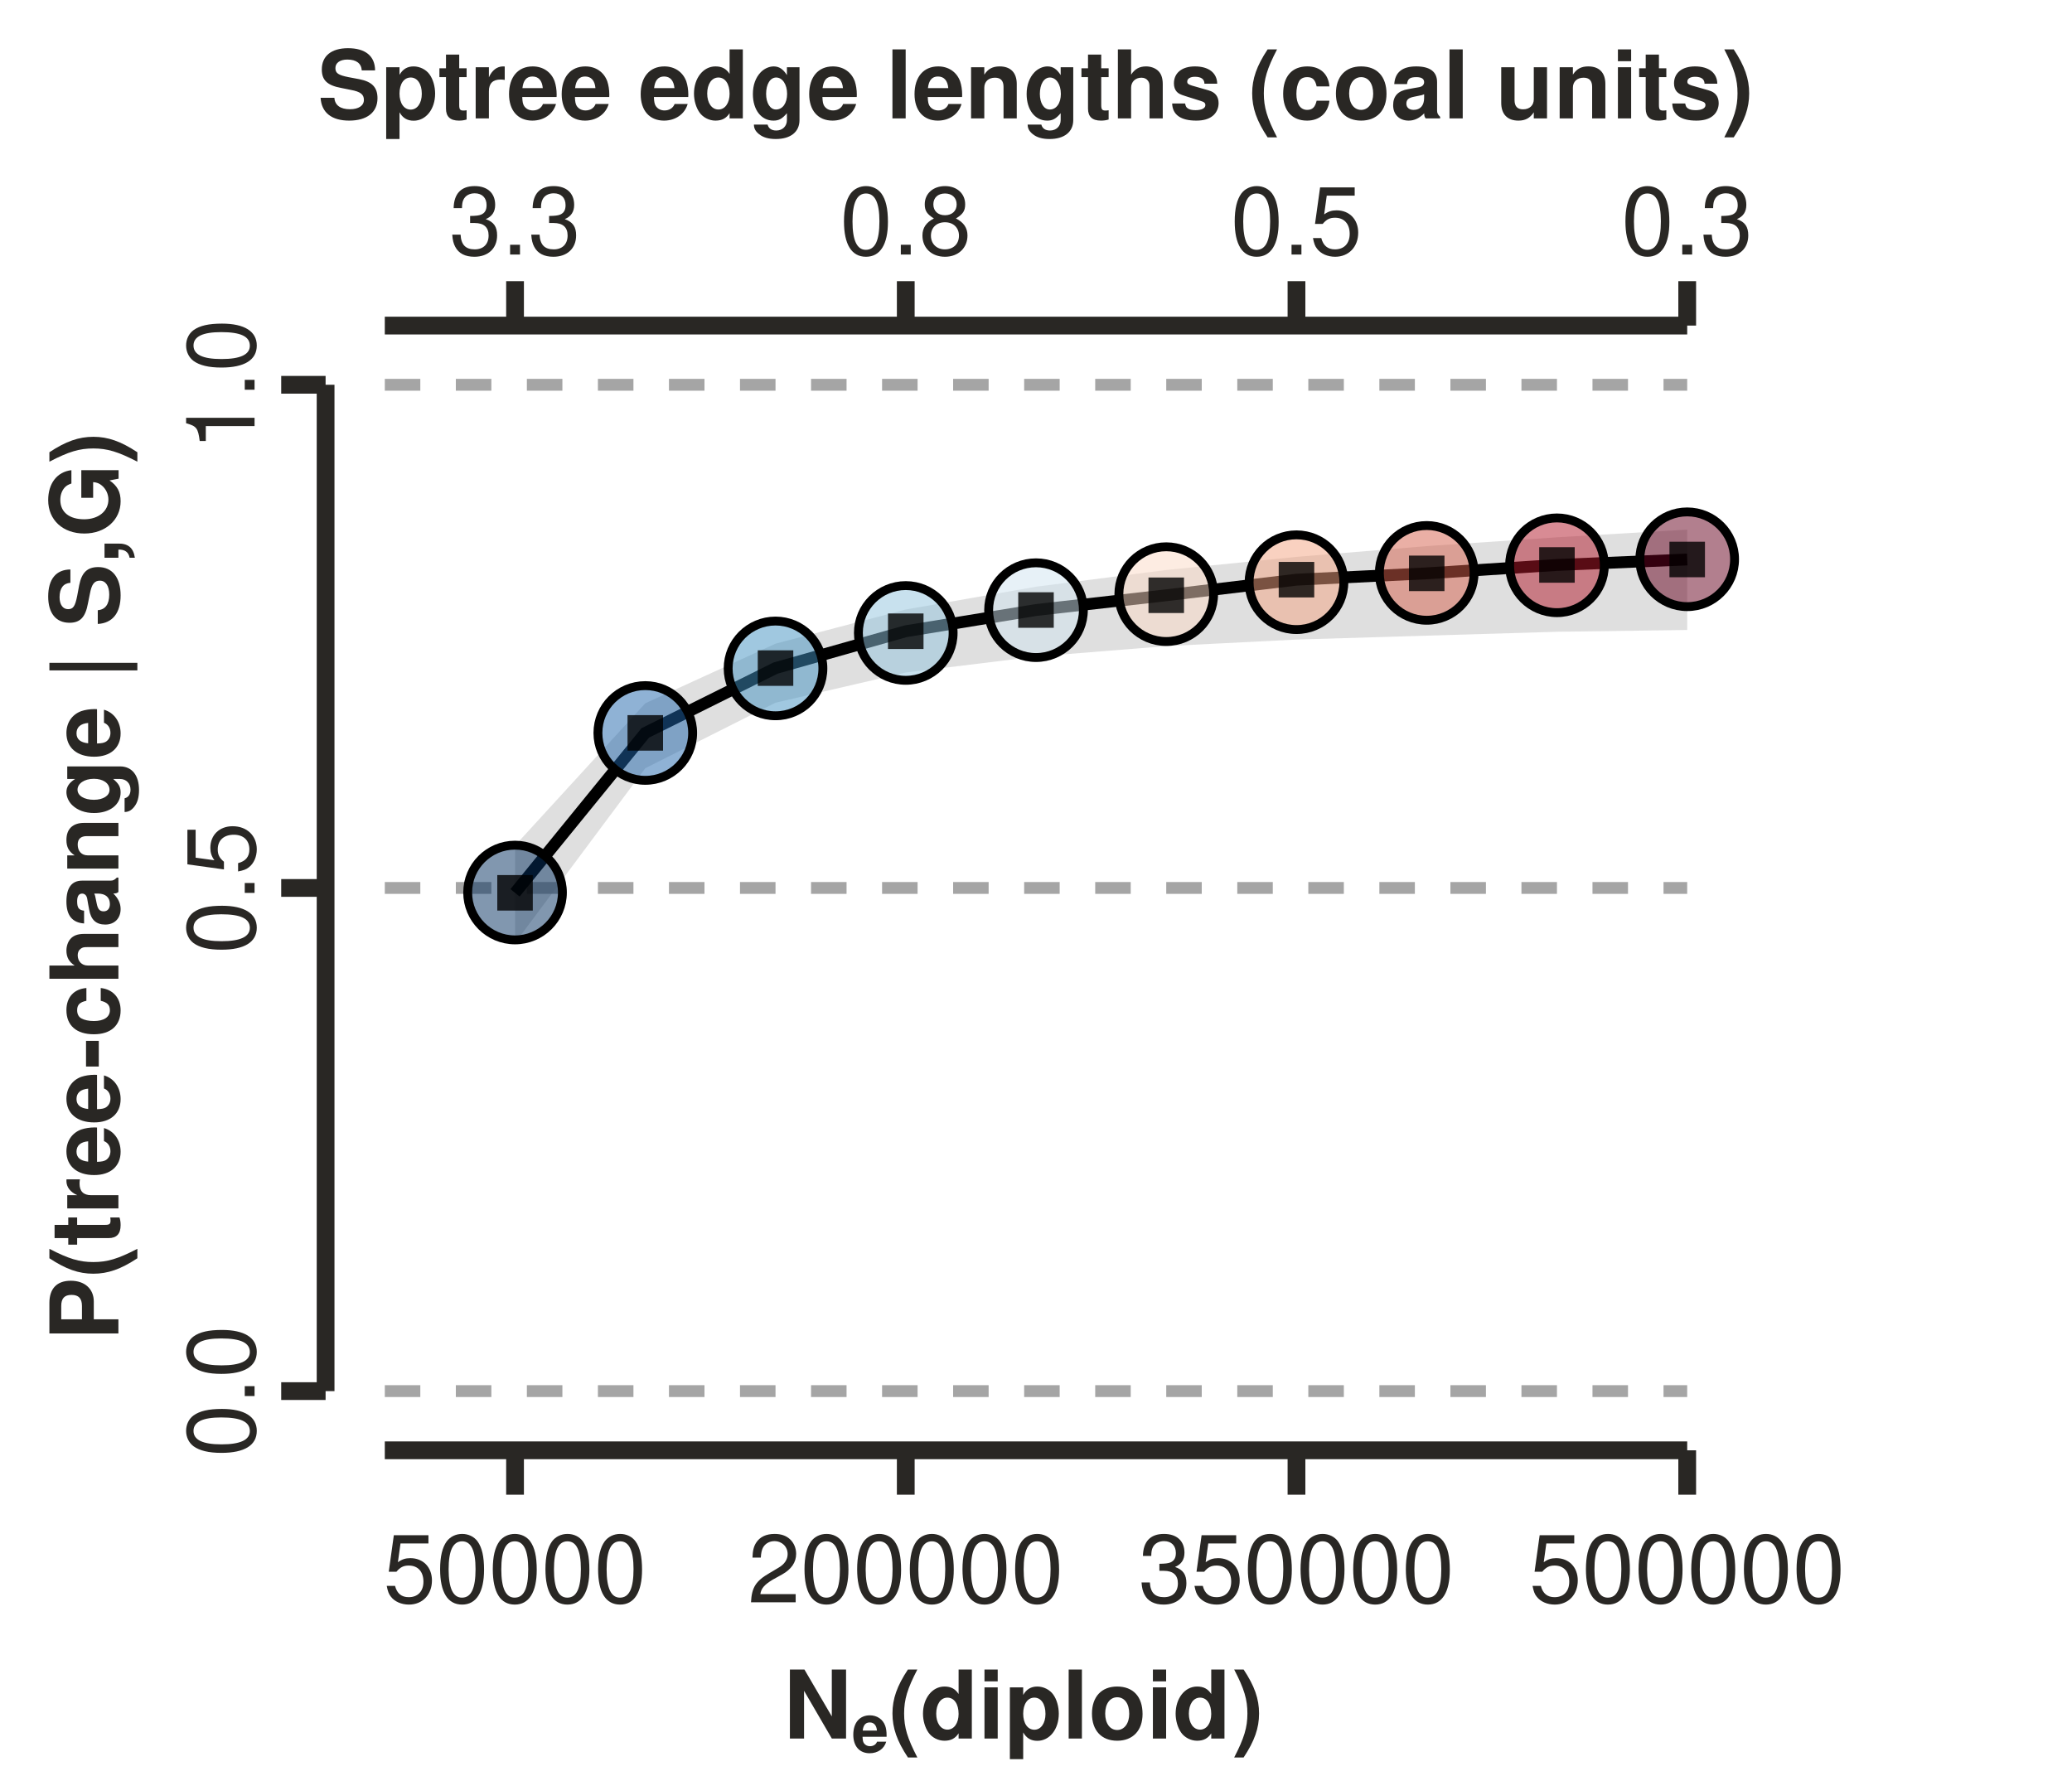
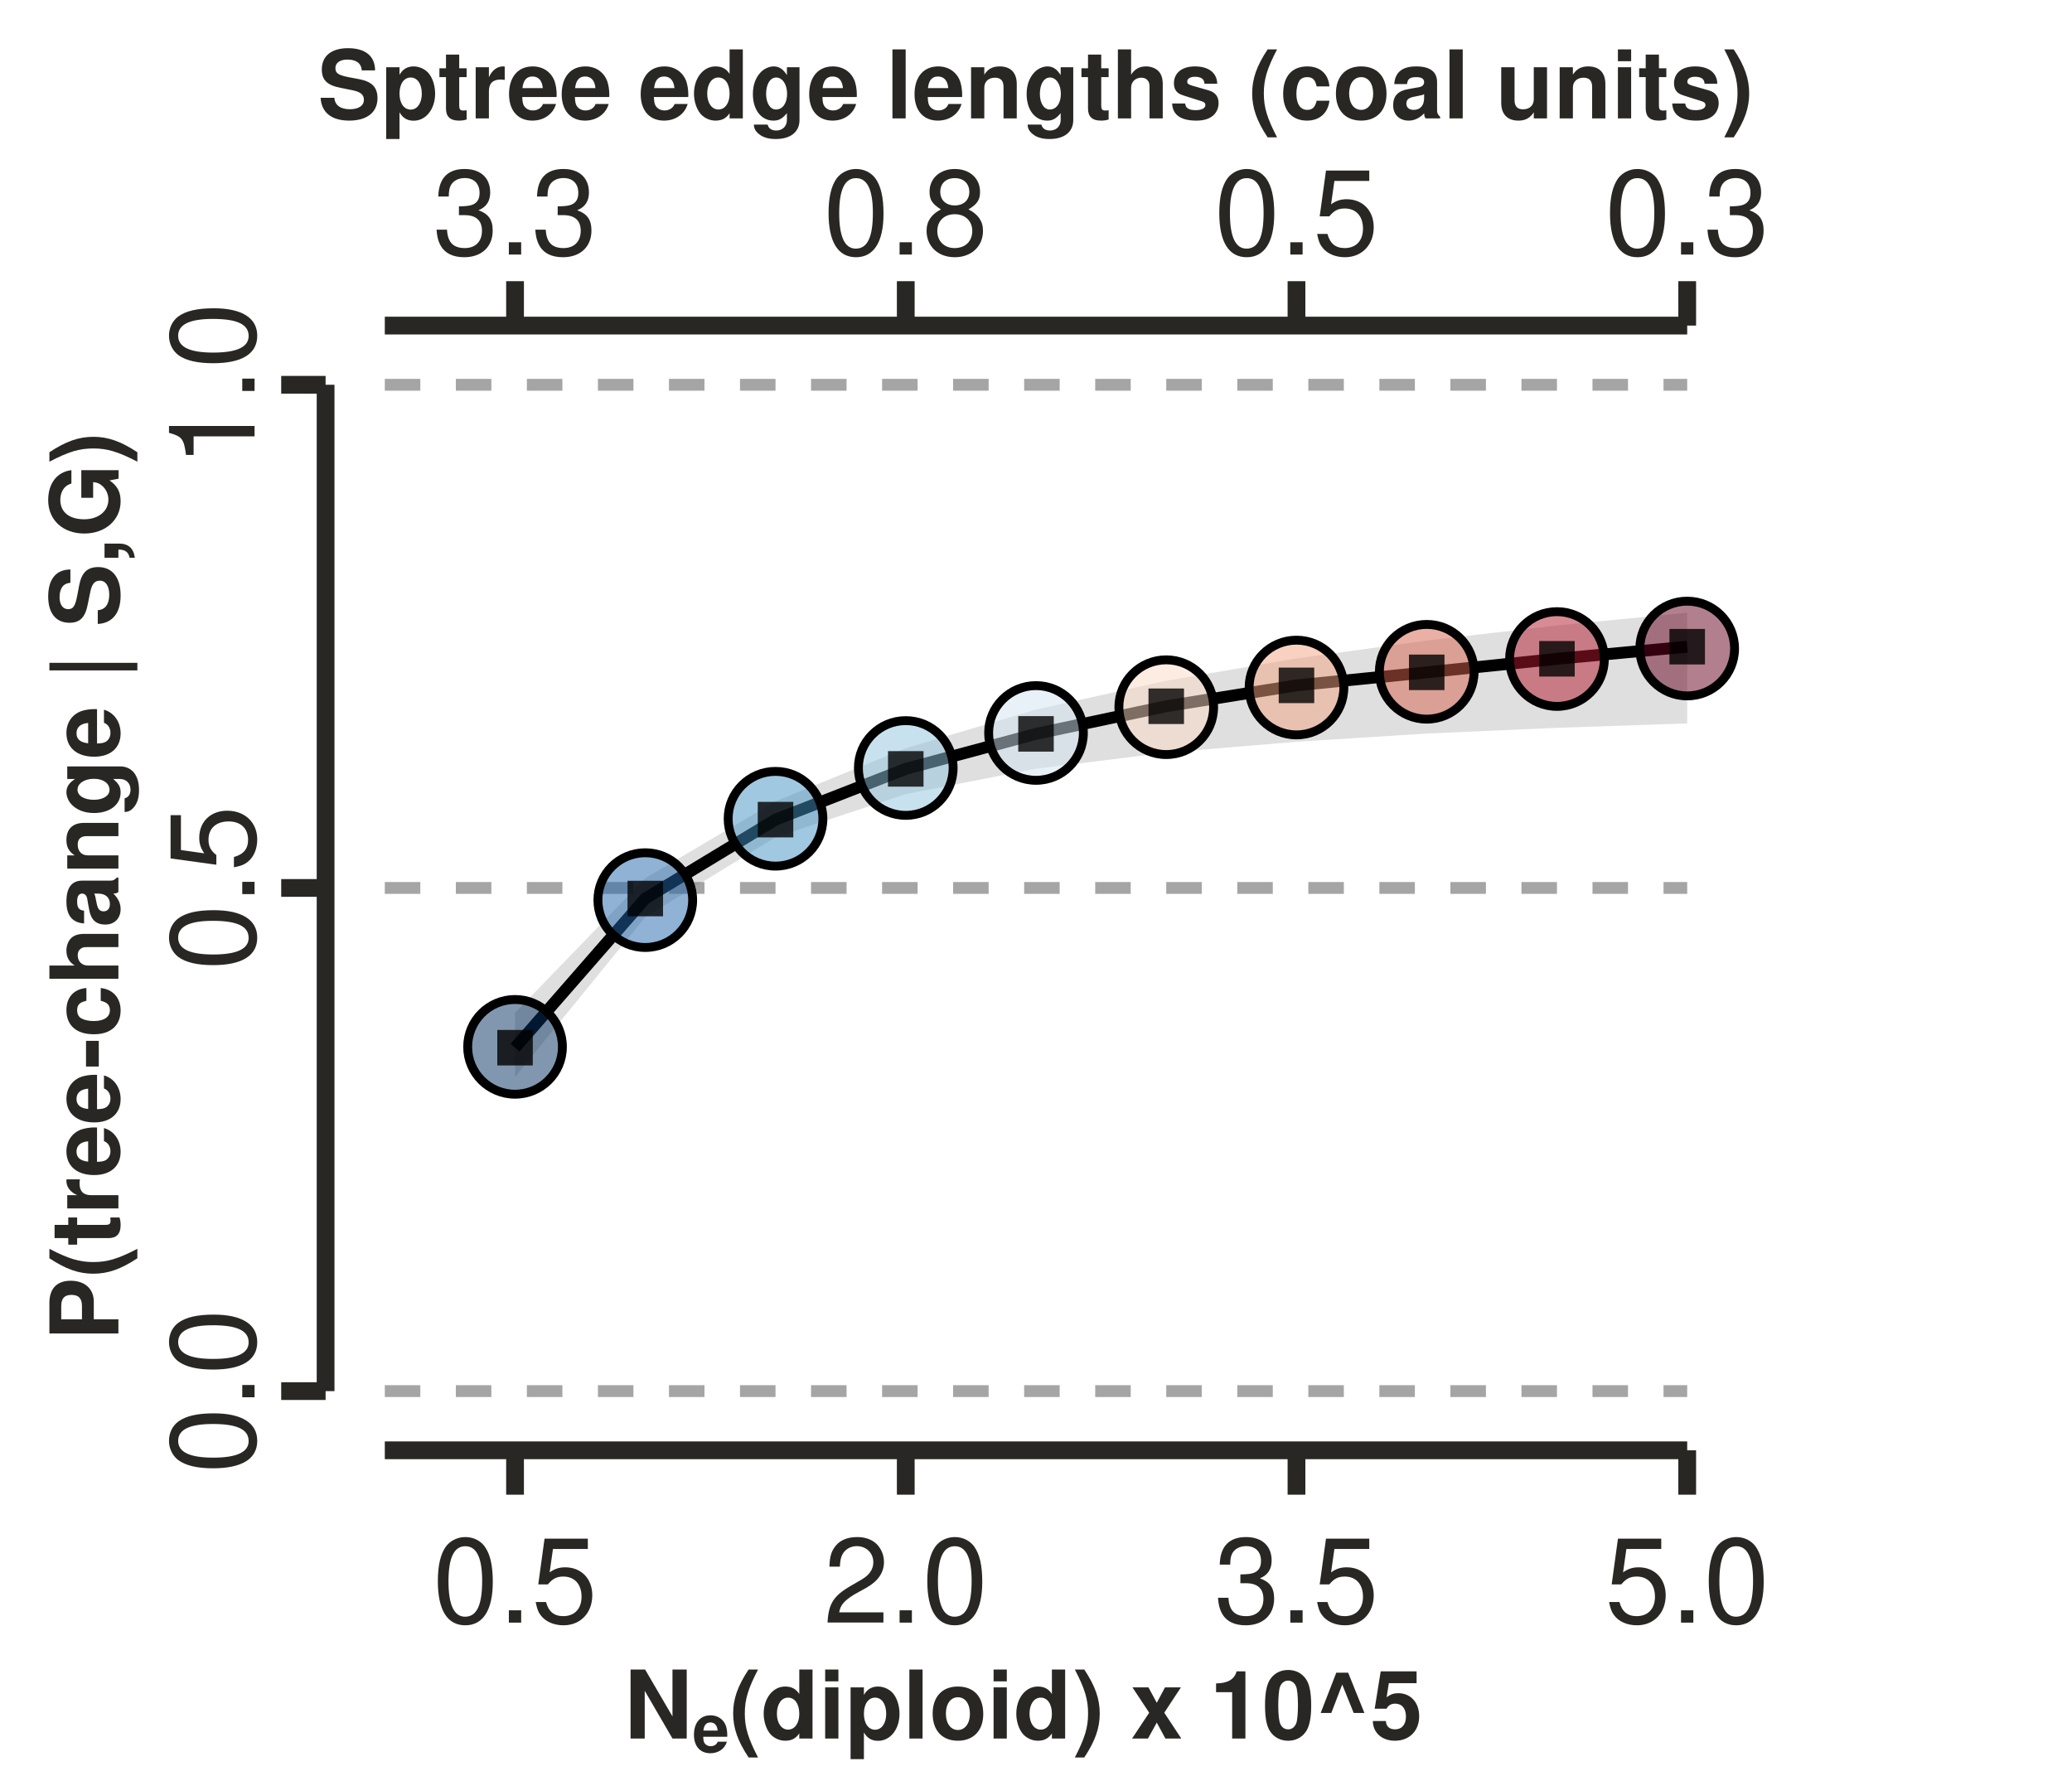
- <svg xmlns="http://www.w3.org/2000/svg" class="toyplot-canvas-Canvas" width="350.0px" height="300.0px" viewBox="0 0 350.0 300.0" preserveAspectRatio="xMidYMid meet" style="background-color:transparent;border-color:#292724;border-style:none;border-width:1.0;fill:rgb(16.1%,15.3%,14.1%);fill-opacity:1.0;font-family:Helvetica;font-size:12px;opacity:1.0;stroke:rgb(16.1%,15.3%,14.1%);stroke-opacity:1.0;stroke-width:1.0" id="t96af0b9867e445cfbddcbb50b83eff4a">
-   <g class="toyplot-coordinates-Cartesian" id="tfba37f4607d64ce38135892b249a00ca">
-     <clipPath id="td25f7f179d654709803302ae8163bfdc">
+ <svg xmlns="http://www.w3.org/2000/svg" class="toyplot-canvas-Canvas" width="350.0px" height="300.0px" viewBox="0 0 350.0 300.0" preserveAspectRatio="xMidYMid meet" style="background-color:transparent;border-color:#292724;border-style:none;border-width:1.0;fill:rgb(16.1%,15.3%,14.1%);fill-opacity:1.0;font-family:Helvetica;font-size:12px;opacity:1.0;stroke:rgb(16.1%,15.3%,14.1%);stroke-opacity:1.0;stroke-width:1.0" id="tf201a80c4a7d48dcbfb09c269ca99040">
+   <g class="toyplot-coordinates-Cartesian" id="tb09410356692425ba487a1f8a0c8f77e">
+     <clipPath id="t0a31246b5b974447ad1272b9689671ae">
      <rect x="55.0" y="55.0" width="240.0" height="190.0" />
    </clipPath>
-     <g clip-path="url(#td25f7f179d654709803302ae8163bfdc)">
-       <g class="toyplot-mark-AxisLines" style="stroke:rgb(50.2%,50.2%,50.2%);stroke-dasharray:6,6;stroke-opacity:0.7;stroke-width:2" id="tbdc8fbac77c14aff8fed35264a281728">
+     <g clip-path="url(#t0a31246b5b974447ad1272b9689671ae)">
+       <g class="toyplot-mark-AxisLines" style="stroke:rgb(50.2%,50.2%,50.2%);stroke-dasharray:6,6;stroke-opacity:0.7;stroke-width:2" id="t4054364e702b4dafb177eeaf48ec5f35">
        <g class="toyplot-Series">
          <line class="toyplot-Datum" y1="235.0" y2="235.0" x1="65.0" x2="285.0" style="opacity:1.0;stroke:rgb(50.2%,50.2%,50.2%);stroke-dasharray:6,6;stroke-opacity:0.7;stroke-width:2" />
          <line class="toyplot-Datum" y1="150.0" y2="150.0" x1="65.0" x2="285.0" style="opacity:1.0;stroke:rgb(50.2%,50.2%,50.2%);stroke-dasharray:6,6;stroke-opacity:0.7;stroke-width:2" />
          <line class="toyplot-Datum" y1="65.0" y2="65.0" x1="65.0" x2="285.0" style="opacity:1.0;stroke:rgb(50.2%,50.2%,50.2%);stroke-dasharray:6,6;stroke-opacity:0.7;stroke-width:2" />
        </g>
      </g>
-       <g class="toyplot-mark-FillBoundaries" style="stroke:none" id="tf4b5c284a25143ebb170b13b5205ae03">
-         <polygon points="87.0,159.302 109.0,129.777 131.0,118.711 153.0,113.612 175.0,110.917 197.0,109.149 219.0,108.042 241.0,107.381 263.0,106.725 285.0,106.424 285.0,89.47 263.0,90.762 241.0,92.253 219.0,94.07 197.0,96.285 175.0,99.112 153.0,102.964 131.0,108.732 109.0,118.805 87.0,142.841" style="fill:rgb(50.2%,50.2%,50.2%);fill-opacity:1.0;opacity:0.25;stroke:none" />
+       <g class="toyplot-mark-FillBoundaries" style="stroke:none" id="t2c7b963903264efa9d56ee0d0fa6c7c1">
+         <polygon points="87.0,181.936 109.0,154.922 131.0,141.43 153.0,134.149 175.0,129.86 197.0,127.147 219.0,125.309 241.0,123.919 263.0,122.95 285.0,122.21 285.0,103.508 263.0,105.657 241.0,108.2 219.0,111.233 197.0,114.999 175.0,119.868 153.0,126.404 131.0,135.358 109.0,148.351 87.0,171.092" style="fill:rgb(50.2%,50.2%,50.2%);fill-opacity:1.0;opacity:0.25;stroke:none" />
      </g>
-       <g class="toyplot-mark-Plot" style="fill:none" id="t6e65f607320f460883beb437ae16141c">
+       <g class="toyplot-mark-Plot" style="fill:none" id="t116898f5b6534f51acb2ff4576dde28c">
        <g class="toyplot-Series">
-           <path d="M 87.0 150.825 L 109.0 123.808 L 131.0 112.862 L 153.0 106.635 L 175.0 103.051 L 197.0 100.559 L 219.0 97.926 L 241.0 96.856 L 263.0 95.439 L 285.0 94.514" style="stroke:rgb(0%,0%,0%);stroke-opacity:1.0;stroke-width:2.0" />
+           <path d="M 87.0 176.987 L 109.0 151.788 L 131.0 138.46 L 153.0 129.889 L 175.0 123.973 L 197.0 119.308 L 219.0 115.779 L 241.0 113.577 L 263.0 111.291 L 285.0 109.246" style="stroke:rgb(0%,0%,0%);stroke-opacity:1.0;stroke-width:2.0" />
        </g>
      </g>
-       <g class="toyplot-mark-Point" id="t051fcbf2a1a04844b0e7c93c6dd752df">
+       <g class="toyplot-mark-Point" id="t83b786bef5ec4ad4a44a8897f891bd37">
        <g class="toyplot-Series">
-           <g style="fill:rgb(2%,18.8%,38%);fill-opacity:0.5;opacity:1.0;stroke:rgb(0%,0%,0%);stroke-opacity:1.0;stroke-width:1.5" class="toyplot-Datum" transform="translate(87.0, 150.774)">
+           <g style="fill:rgb(2%,18.8%,38%);fill-opacity:0.5;opacity:1.0;stroke:rgb(0%,0%,0%);stroke-opacity:1.0;stroke-width:1.5" class="toyplot-Datum" transform="translate(87.0, 176.8449)">
            <circle r="8.0" />
          </g>
-           <g style="fill:rgb(12.9%,40%,67.5%);fill-opacity:0.5;opacity:1.0;stroke:rgb(0%,0%,0%);stroke-opacity:1.0;stroke-width:1.5" class="toyplot-Datum" transform="translate(109.0, 123.8209)">
+           <g style="fill:rgb(12.9%,40%,67.5%);fill-opacity:0.5;opacity:1.0;stroke:rgb(0%,0%,0%);stroke-opacity:1.0;stroke-width:1.5" class="toyplot-Datum" transform="translate(109.0, 152.0559)">
            <circle r="8.0" />
          </g>
-           <g style="fill:rgb(26.3%,57.6%,76.5%);fill-opacity:0.5;opacity:1.0;stroke:rgb(0%,0%,0%);stroke-opacity:1.0;stroke-width:1.5" class="toyplot-Datum" transform="translate(131.0, 112.9142)">
+           <g style="fill:rgb(26.3%,57.6%,76.5%);fill-opacity:0.5;opacity:1.0;stroke:rgb(0%,0%,0%);stroke-opacity:1.0;stroke-width:1.5" class="toyplot-Datum" transform="translate(131.0, 138.3108)">
            <circle r="8.0" />
          </g>
-           <g style="fill:rgb(57.3%,77.3%,87.1%);fill-opacity:0.5;opacity:1.0;stroke:rgb(0%,0%,0%);stroke-opacity:1.0;stroke-width:1.5" class="toyplot-Datum" transform="translate(153.0, 106.9242)">
+           <g style="fill:rgb(57.3%,77.3%,87.1%);fill-opacity:0.5;opacity:1.0;stroke:rgb(0%,0%,0%);stroke-opacity:1.0;stroke-width:1.5" class="toyplot-Datum" transform="translate(153.0, 129.7364)">
            <circle r="8.0" />
          </g>
-           <g style="fill:rgb(82%,89.8%,94.1%);fill-opacity:0.5;opacity:1.0;stroke:rgb(0%,0%,0%);stroke-opacity:1.0;stroke-width:1.5" class="toyplot-Datum" transform="translate(175.0, 103.0754)">
+           <g style="fill:rgb(82%,89.8%,94.1%);fill-opacity:0.5;opacity:1.0;stroke:rgb(0%,0%,0%);stroke-opacity:1.0;stroke-width:1.5" class="toyplot-Datum" transform="translate(175.0, 123.8181)">
            <circle r="8.0" />
          </g>
-           <g style="fill:rgb(99.2%,85.9%,78%);fill-opacity:0.5;opacity:1.0;stroke:rgb(0%,0%,0%);stroke-opacity:1.0;stroke-width:1.5" class="toyplot-Datum" transform="translate(197.0, 100.3691)">
+           <g style="fill:rgb(99.2%,85.9%,78%);fill-opacity:0.5;opacity:1.0;stroke:rgb(0%,0%,0%);stroke-opacity:1.0;stroke-width:1.5" class="toyplot-Datum" transform="translate(197.0, 119.4656)">
            <circle r="8.0" />
          </g>
-           <g style="fill:rgb(95.7%,64.7%,51%);fill-opacity:0.5;opacity:1.0;stroke:rgb(0%,0%,0%);stroke-opacity:1.0;stroke-width:1.5" class="toyplot-Datum" transform="translate(219.0, 98.35129)">
+           <g style="fill:rgb(95.7%,64.7%,51%);fill-opacity:0.5;opacity:1.0;stroke:rgb(0%,0%,0%);stroke-opacity:1.0;stroke-width:1.5" class="toyplot-Datum" transform="translate(219.0, 116.1432)">
            <circle r="8.0" />
          </g>
-           <g style="fill:rgb(83.9%,37.6%,30.2%);fill-opacity:0.5;opacity:1.0;stroke:rgb(0%,0%,0%);stroke-opacity:1.0;stroke-width:1.5" class="toyplot-Datum" transform="translate(241.0, 96.7782)">
+           <g style="fill:rgb(83.9%,37.6%,30.2%);fill-opacity:0.5;opacity:1.0;stroke:rgb(0%,0%,0%);stroke-opacity:1.0;stroke-width:1.5" class="toyplot-Datum" transform="translate(241.0, 113.4833)">
            <circle r="8.0" />
          </g>
-           <g style="fill:rgb(69.8%,9.4%,16.9%);fill-opacity:0.5;opacity:1.0;stroke:rgb(0%,0%,0%);stroke-opacity:1.0;stroke-width:1.5" class="toyplot-Datum" transform="translate(263.0, 95.49517)">
+           <g style="fill:rgb(69.8%,9.4%,16.9%);fill-opacity:0.5;opacity:1.0;stroke:rgb(0%,0%,0%);stroke-opacity:1.0;stroke-width:1.5" class="toyplot-Datum" transform="translate(263.0, 111.3289)">
            <circle r="8.0" />
          </g>
-           <g style="fill:rgb(40.4%,0%,12.2%);fill-opacity:0.5;opacity:1.0;stroke:rgb(0%,0%,0%);stroke-opacity:1.0;stroke-width:1.5" class="toyplot-Datum" transform="translate(285.0, 94.47746)">
+           <g style="fill:rgb(40.4%,0%,12.2%);fill-opacity:0.5;opacity:1.0;stroke:rgb(0%,0%,0%);stroke-opacity:1.0;stroke-width:1.5" class="toyplot-Datum" transform="translate(285.0, 109.5547)">
            <circle r="8.0" />
          </g>
        </g>
      </g>
-       <g class="toyplot-mark-Point" id="taa850283970b467f90e8ff40d6945681">
+       <g class="toyplot-mark-Point" id="t81683bed27ef4a1b9302ee7743ec320d">
        <g class="toyplot-Series">
-           <g style="fill:rgb(0%,0%,0%);fill-opacity:1.0;opacity:0.8;stroke:none" class="toyplot-Datum" transform="translate(87.0, 150.8245)">
+           <g style="fill:rgb(0%,0%,0%);fill-opacity:1.0;opacity:0.8;stroke:none" class="toyplot-Datum" transform="translate(87.0, 176.9875)">
            <rect x="-3.0" y="-3.0" width="6.0" height="6.0" />
          </g>
-           <g style="fill:rgb(0%,0%,0%);fill-opacity:1.0;opacity:0.8;stroke:none" class="toyplot-Datum" transform="translate(109.0, 123.8081)">
+           <g style="fill:rgb(0%,0%,0%);fill-opacity:1.0;opacity:0.8;stroke:none" class="toyplot-Datum" transform="translate(109.0, 151.7884)">
            <rect x="-3.0" y="-3.0" width="6.0" height="6.0" />
          </g>
-           <g style="fill:rgb(0%,0%,0%);fill-opacity:1.0;opacity:0.8;stroke:none" class="toyplot-Datum" transform="translate(131.0, 112.8618)">
+           <g style="fill:rgb(0%,0%,0%);fill-opacity:1.0;opacity:0.8;stroke:none" class="toyplot-Datum" transform="translate(131.0, 138.4604)">
            <rect x="-3.0" y="-3.0" width="6.0" height="6.0" />
          </g>
-           <g style="fill:rgb(0%,0%,0%);fill-opacity:1.0;opacity:0.8;stroke:none" class="toyplot-Datum" transform="translate(153.0, 106.6347)">
+           <g style="fill:rgb(0%,0%,0%);fill-opacity:1.0;opacity:0.8;stroke:none" class="toyplot-Datum" transform="translate(153.0, 129.889)">
            <rect x="-3.0" y="-3.0" width="6.0" height="6.0" />
          </g>
-           <g style="fill:rgb(0%,0%,0%);fill-opacity:1.0;opacity:0.8;stroke:none" class="toyplot-Datum" transform="translate(175.0, 103.0511)">
+           <g style="fill:rgb(0%,0%,0%);fill-opacity:1.0;opacity:0.8;stroke:none" class="toyplot-Datum" transform="translate(175.0, 123.973)">
            <rect x="-3.0" y="-3.0" width="6.0" height="6.0" />
          </g>
-           <g style="fill:rgb(0%,0%,0%);fill-opacity:1.0;opacity:0.8;stroke:none" class="toyplot-Datum" transform="translate(197.0, 100.5589)">
+           <g style="fill:rgb(0%,0%,0%);fill-opacity:1.0;opacity:0.8;stroke:none" class="toyplot-Datum" transform="translate(197.0, 119.3082)">
            <rect x="-3.0" y="-3.0" width="6.0" height="6.0" />
          </g>
-           <g style="fill:rgb(0%,0%,0%);fill-opacity:1.0;opacity:0.8;stroke:none" class="toyplot-Datum" transform="translate(219.0, 97.9256)">
+           <g style="fill:rgb(0%,0%,0%);fill-opacity:1.0;opacity:0.8;stroke:none" class="toyplot-Datum" transform="translate(219.0, 115.779)">
            <rect x="-3.0" y="-3.0" width="6.0" height="6.0" />
          </g>
-           <g style="fill:rgb(0%,0%,0%);fill-opacity:1.0;opacity:0.8;stroke:none" class="toyplot-Datum" transform="translate(241.0, 96.8563)">
+           <g style="fill:rgb(0%,0%,0%);fill-opacity:1.0;opacity:0.8;stroke:none" class="toyplot-Datum" transform="translate(241.0, 113.5775)">
            <rect x="-3.0" y="-3.0" width="6.0" height="6.0" />
          </g>
-           <g style="fill:rgb(0%,0%,0%);fill-opacity:1.0;opacity:0.8;stroke:none" class="toyplot-Datum" transform="translate(263.0, 95.4385)">
+           <g style="fill:rgb(0%,0%,0%);fill-opacity:1.0;opacity:0.8;stroke:none" class="toyplot-Datum" transform="translate(263.0, 111.291)">
            <rect x="-3.0" y="-3.0" width="6.0" height="6.0" />
          </g>
-           <g style="fill:rgb(0%,0%,0%);fill-opacity:1.0;opacity:0.8;stroke:none" class="toyplot-Datum" transform="translate(285.0, 94.5137)">
+           <g style="fill:rgb(0%,0%,0%);fill-opacity:1.0;opacity:0.8;stroke:none" class="toyplot-Datum" transform="translate(285.0, 109.2459)">
            <rect x="-3.0" y="-3.0" width="6.0" height="6.0" />
          </g>
        </g>
      </g>
    </g>
-     <g class="toyplot-coordinates-Axis" id="t16647520505c421395b306d983253b7e" transform="translate(65.0,235.0)translate(0,10.0)">
+     <g class="toyplot-coordinates-Axis" id="tfb84d23345c343b38bd00dc3f53ee5b9" transform="translate(65.0,235.0)translate(0,10.0)">
      <line x1="0" y1="0" x2="220.0" y2="0" style="stroke-width:3" />
      <g>
        <line x1="22.0" y1="7.5" x2="22.0" y2="0" style="stroke-width:3" />
        <line x1="88.0" y1="7.5" x2="88.0" y2="0" style="stroke-width:3" />
        <line x1="154.0" y1="7.5" x2="154.0" y2="0" style="stroke-width:3" />
        <line x1="220.0" y1="7.5" x2="220.0" y2="0" style="stroke-width:3" />
      </g>
      <g>
        <g transform="translate(22.0,12.0)">
-           <text x="-22.24" y="13.688" style="fill:rgb(16.1%,15.3%,14.1%);fill-opacity:1.0;font-family:helvetica;font-size:16.0px;font-weight:normal;stroke:none;vertical-align:baseline;white-space:pre">50000</text>
+           <text x="-13.9" y="17.11" style="fill:rgb(16.1%,15.3%,14.1%);fill-opacity:1.0;font-family:helvetica;font-size:20.0px;font-weight:normal;stroke:none;vertical-align:baseline;white-space:pre">0.5</text>
        </g>
        <g transform="translate(88.0,12.0)">
-           <text x="-26.688" y="13.688" style="fill:rgb(16.1%,15.3%,14.1%);fill-opacity:1.0;font-family:helvetica;font-size:16.0px;font-weight:normal;stroke:none;vertical-align:baseline;white-space:pre">200000</text>
+           <text x="-13.9" y="17.11" style="fill:rgb(16.1%,15.3%,14.1%);fill-opacity:1.0;font-family:helvetica;font-size:20.0px;font-weight:normal;stroke:none;vertical-align:baseline;white-space:pre">2.0</text>
        </g>
        <g transform="translate(154.0,12.0)">
-           <text x="-26.688" y="13.688" style="fill:rgb(16.1%,15.3%,14.1%);fill-opacity:1.0;font-family:helvetica;font-size:16.0px;font-weight:normal;stroke:none;vertical-align:baseline;white-space:pre">350000</text>
+           <text x="-13.9" y="17.11" style="fill:rgb(16.1%,15.3%,14.1%);fill-opacity:1.0;font-family:helvetica;font-size:20.0px;font-weight:normal;stroke:none;vertical-align:baseline;white-space:pre">3.5</text>
        </g>
        <g transform="translate(220.0,12.0)">
-           <text x="-26.688" y="13.688" style="fill:rgb(16.1%,15.3%,14.1%);fill-opacity:1.0;font-family:helvetica;font-size:16.0px;font-weight:normal;stroke:none;vertical-align:baseline;white-space:pre">500000</text>
+           <text x="-13.9" y="17.11" style="fill:rgb(16.1%,15.3%,14.1%);fill-opacity:1.0;font-family:helvetica;font-size:20.0px;font-weight:normal;stroke:none;vertical-align:baseline;white-space:pre">5.0</text>
        </g>
      </g>
      <g transform="translate(110.0,35.0)">
-         <text x="-42.666" y="13.688" style="fill:rgb(16.1%,15.3%,14.1%);fill-opacity:1.0;font-family:helvetica;font-size:16.0px;font-weight:bold;stroke:none;vertical-align:baseline;white-space:pre">N</text>
-         <text x="-31.114" y="15.928" style="fill:rgb(16.1%,15.3%,14.1%);fill-opacity:1.0;font-family:helvetica;font-size:11.2px;font-weight:bold;stroke:none;vertical-align:baseline;white-space:pre">e</text>
-         <text x="-24.886" y="13.688" style="fill:rgb(16.1%,15.3%,14.1%);fill-opacity:1.0;font-family:helvetica;font-size:16.0px;font-weight:bold;stroke:none;vertical-align:baseline;white-space:pre"> (diploid)</text>
+         <text x="-69.578" y="13.688" style="fill:rgb(16.1%,15.3%,14.1%);fill-opacity:1.0;font-family:helvetica;font-size:16.0px;font-weight:bold;stroke:none;vertical-align:baseline;white-space:pre">N</text>
+         <text x="-58.026" y="15.928" style="fill:rgb(16.1%,15.3%,14.1%);fill-opacity:1.0;font-family:helvetica;font-size:11.2px;font-weight:bold;stroke:none;vertical-align:baseline;white-space:pre">e</text>
+         <text x="-51.798" y="13.688" style="fill:rgb(16.1%,15.3%,14.1%);fill-opacity:1.0;font-family:helvetica;font-size:16.0px;font-weight:bold;stroke:none;vertical-align:baseline;white-space:pre"> (diploid) x 10^5</text>
      </g>
      <g class="toyplot-coordinates-Axis-coordinates" style="visibility:hidden" transform="">
        <line x1="0" x2="0" y1="-6.0" y2="9.0" style="stroke:rgb(43.9%,50.2%,56.5%);stroke-opacity:1.0;stroke-width:1.0" />
        <text x="0" y="-12.0" style="alignment-baseline:alphabetic;fill:rgb(43.9%,50.2%,56.5%);fill-opacity:1.0;font-size:10px;font-weight:normal;stroke:none;text-anchor:middle" />
      </g>
    </g>
-     <g class="toyplot-coordinates-Axis" id="t894eb58ff5f2485db8c36cd8ebe84850" transform="translate(65.0,235.0)rotate(-90.0)translate(0,-10.0)">
+     <g class="toyplot-coordinates-Axis" id="t66746fc1e0c245dfb8f4506e545b8e00" transform="translate(65.0,235.0)rotate(-90.0)translate(0,-10.0)">
      <line x1="0" y1="0" x2="170.0" y2="0" style="stroke-width:3" />
      <g>
        <line x1="0.0" y1="-7.5" x2="0.0" y2="0" style="stroke-width:3" />
        <line x1="85" y1="-7.5" x2="85" y2="0" style="stroke-width:3" />
        <line x1="170" y1="-7.5" x2="170" y2="0" style="stroke-width:3" />
      </g>
      <g>
        <g transform="translate(0.0,-12.0)">
-           <text x="-11.12" y="0.0" style="fill:rgb(16.1%,15.3%,14.1%);fill-opacity:1.0;font-family:helvetica;font-size:16.0px;font-weight:normal;stroke:none;vertical-align:baseline;white-space:pre">0.0</text>
+           <text x="-13.9" y="-8.881784197001252e-16" style="fill:rgb(16.1%,15.3%,14.1%);fill-opacity:1.0;font-family:helvetica;font-size:20.0px;font-weight:normal;stroke:none;vertical-align:baseline;white-space:pre">0.0</text>
        </g>
        <g transform="translate(85,-12.0)">
-           <text x="-11.12" y="0.0" style="fill:rgb(16.1%,15.3%,14.1%);fill-opacity:1.0;font-family:helvetica;font-size:16.0px;font-weight:normal;stroke:none;vertical-align:baseline;white-space:pre">0.5</text>
+           <text x="-13.9" y="-8.881784197001252e-16" style="fill:rgb(16.1%,15.3%,14.1%);fill-opacity:1.0;font-family:helvetica;font-size:20.0px;font-weight:normal;stroke:none;vertical-align:baseline;white-space:pre">0.5</text>
        </g>
        <g transform="translate(170,-12.0)">
-           <text x="-11.12" y="0.0" style="fill:rgb(16.1%,15.3%,14.1%);fill-opacity:1.0;font-family:helvetica;font-size:16.0px;font-weight:normal;stroke:none;vertical-align:baseline;white-space:pre">1.0</text>
+           <text x="-13.9" y="-8.881784197001252e-16" style="fill:rgb(16.1%,15.3%,14.1%);fill-opacity:1.0;font-family:helvetica;font-size:20.0px;font-weight:normal;stroke:none;vertical-align:baseline;white-space:pre">1.0</text>
        </g>
      </g>
      <g transform="translate(85.0,-35.0)">
        <text x="-76.48" y="0.0" style="fill:rgb(16.1%,15.3%,14.1%);fill-opacity:1.0;font-family:helvetica;font-size:16.0px;font-weight:bold;stroke:none;vertical-align:baseline;white-space:pre">P(tree-change | S,G)</text>
      </g>
      <g class="toyplot-coordinates-Axis-coordinates" style="visibility:hidden" transform="">
        <line x1="0" x2="0" y1="6.0" y2="-9.0" style="stroke:rgb(43.9%,50.2%,56.5%);stroke-opacity:1.0;stroke-width:1.0" />
        <text x="0" y="12.0" style="alignment-baseline:hanging;fill:rgb(43.9%,50.2%,56.5%);fill-opacity:1.0;font-size:10px;font-weight:normal;stroke:none;text-anchor:middle" />
      </g>
    </g>
  </g>
-   <g class="toyplot-coordinates-Cartesian" id="t577c83636e2b4c6cad018e01682f304a">
-     <clipPath id="td6ec069f3372478895751a81395bcb97">
+   <g class="toyplot-coordinates-Cartesian" id="t2bbbdbc8be2c492b85136d79dfde7dc5">
+     <clipPath id="t38ee2937ede8433c84e44fdd83c8f479">
      <rect x="55.0" y="55.0" width="240.0" height="190.0" />
    </clipPath>
-     <g clip-path="url(#td6ec069f3372478895751a81395bcb97)" />
-     <g class="toyplot-coordinates-Axis" id="tefb775b54a29485ea19bfefde4beed64" transform="translate(65.0,65.0)translate(0,-10.0)">
+     <g clip-path="url(#t38ee2937ede8433c84e44fdd83c8f479)" />
+     <g class="toyplot-coordinates-Axis" id="t612a96f075774a5bb3cfc27c7b762fd8" transform="translate(65.0,65.0)translate(0,-10.0)">
      <line x1="0" y1="0" x2="220.0" y2="0" style="stroke-width:3" />
      <g>
        <line x1="22" y1="-7.5" x2="22" y2="0" style="stroke-width:3" />
        <line x1="88" y1="-7.5" x2="88" y2="0" style="stroke-width:3" />
        <line x1="154" y1="-7.5" x2="154" y2="0" style="stroke-width:3" />
        <line x1="220.0" y1="-7.5" x2="220.0" y2="0" style="stroke-width:3" />
      </g>
      <g>
        <g transform="translate(22.0002,-12.0)">
-           <text x="-11.12" y="0.0" style="fill:rgb(16.1%,15.3%,14.1%);fill-opacity:1.0;font-family:helvetica;font-size:16.0px;font-weight:normal;stroke:none;vertical-align:baseline;white-space:pre">3.3</text>
+           <text x="-13.9" y="-8.881784197001252e-16" style="fill:rgb(16.1%,15.3%,14.1%);fill-opacity:1.0;font-family:helvetica;font-size:20.0px;font-weight:normal;stroke:none;vertical-align:baseline;white-space:pre">3.3</text>
        </g>
        <g transform="translate(88.00013,-12.0)">
-           <text x="-11.12" y="0.0" style="fill:rgb(16.1%,15.3%,14.1%);fill-opacity:1.0;font-family:helvetica;font-size:16.0px;font-weight:normal;stroke:none;vertical-align:baseline;white-space:pre">0.8</text>
+           <text x="-13.9" y="-8.881784197001252e-16" style="fill:rgb(16.1%,15.3%,14.1%);fill-opacity:1.0;font-family:helvetica;font-size:20.0px;font-weight:normal;stroke:none;vertical-align:baseline;white-space:pre">0.8</text>
        </g>
        <g transform="translate(154.0001,-12.0)">
-           <text x="-11.12" y="0.0" style="fill:rgb(16.1%,15.3%,14.1%);fill-opacity:1.0;font-family:helvetica;font-size:16.0px;font-weight:normal;stroke:none;vertical-align:baseline;white-space:pre">0.5</text>
+           <text x="-13.9" y="-8.881784197001252e-16" style="fill:rgb(16.1%,15.3%,14.1%);fill-opacity:1.0;font-family:helvetica;font-size:20.0px;font-weight:normal;stroke:none;vertical-align:baseline;white-space:pre">0.5</text>
        </g>
        <g transform="translate(220.0,-12.0)">
-           <text x="-11.12" y="0.0" style="fill:rgb(16.1%,15.3%,14.1%);fill-opacity:1.0;font-family:helvetica;font-size:16.0px;font-weight:normal;stroke:none;vertical-align:baseline;white-space:pre">0.3</text>
+           <text x="-13.9" y="-8.881784197001252e-16" style="fill:rgb(16.1%,15.3%,14.1%);fill-opacity:1.0;font-family:helvetica;font-size:20.0px;font-weight:normal;stroke:none;vertical-align:baseline;white-space:pre">0.3</text>
        </g>
      </g>
      <g transform="translate(110.0,-35.0)">
        <text x="-121.36" y="0.0" style="fill:rgb(16.1%,15.3%,14.1%);fill-opacity:1.0;font-family:helvetica;font-size:16.0px;font-weight:bold;stroke:none;vertical-align:baseline;white-space:pre">Sptree edge lengths (coal units)</text>
      </g>
      <g class="toyplot-coordinates-Axis-coordinates" style="visibility:hidden" transform="">
        <line x1="0" x2="0" y1="6.0" y2="-9.0" style="stroke:rgb(43.9%,50.2%,56.5%);stroke-opacity:1.0;stroke-width:1.0" />
        <text x="0" y="12.0" style="alignment-baseline:hanging;fill:rgb(43.9%,50.2%,56.5%);fill-opacity:1.0;font-size:10px;font-weight:normal;stroke:none;text-anchor:middle" />
      </g>
    </g>
  </g>
</svg>
